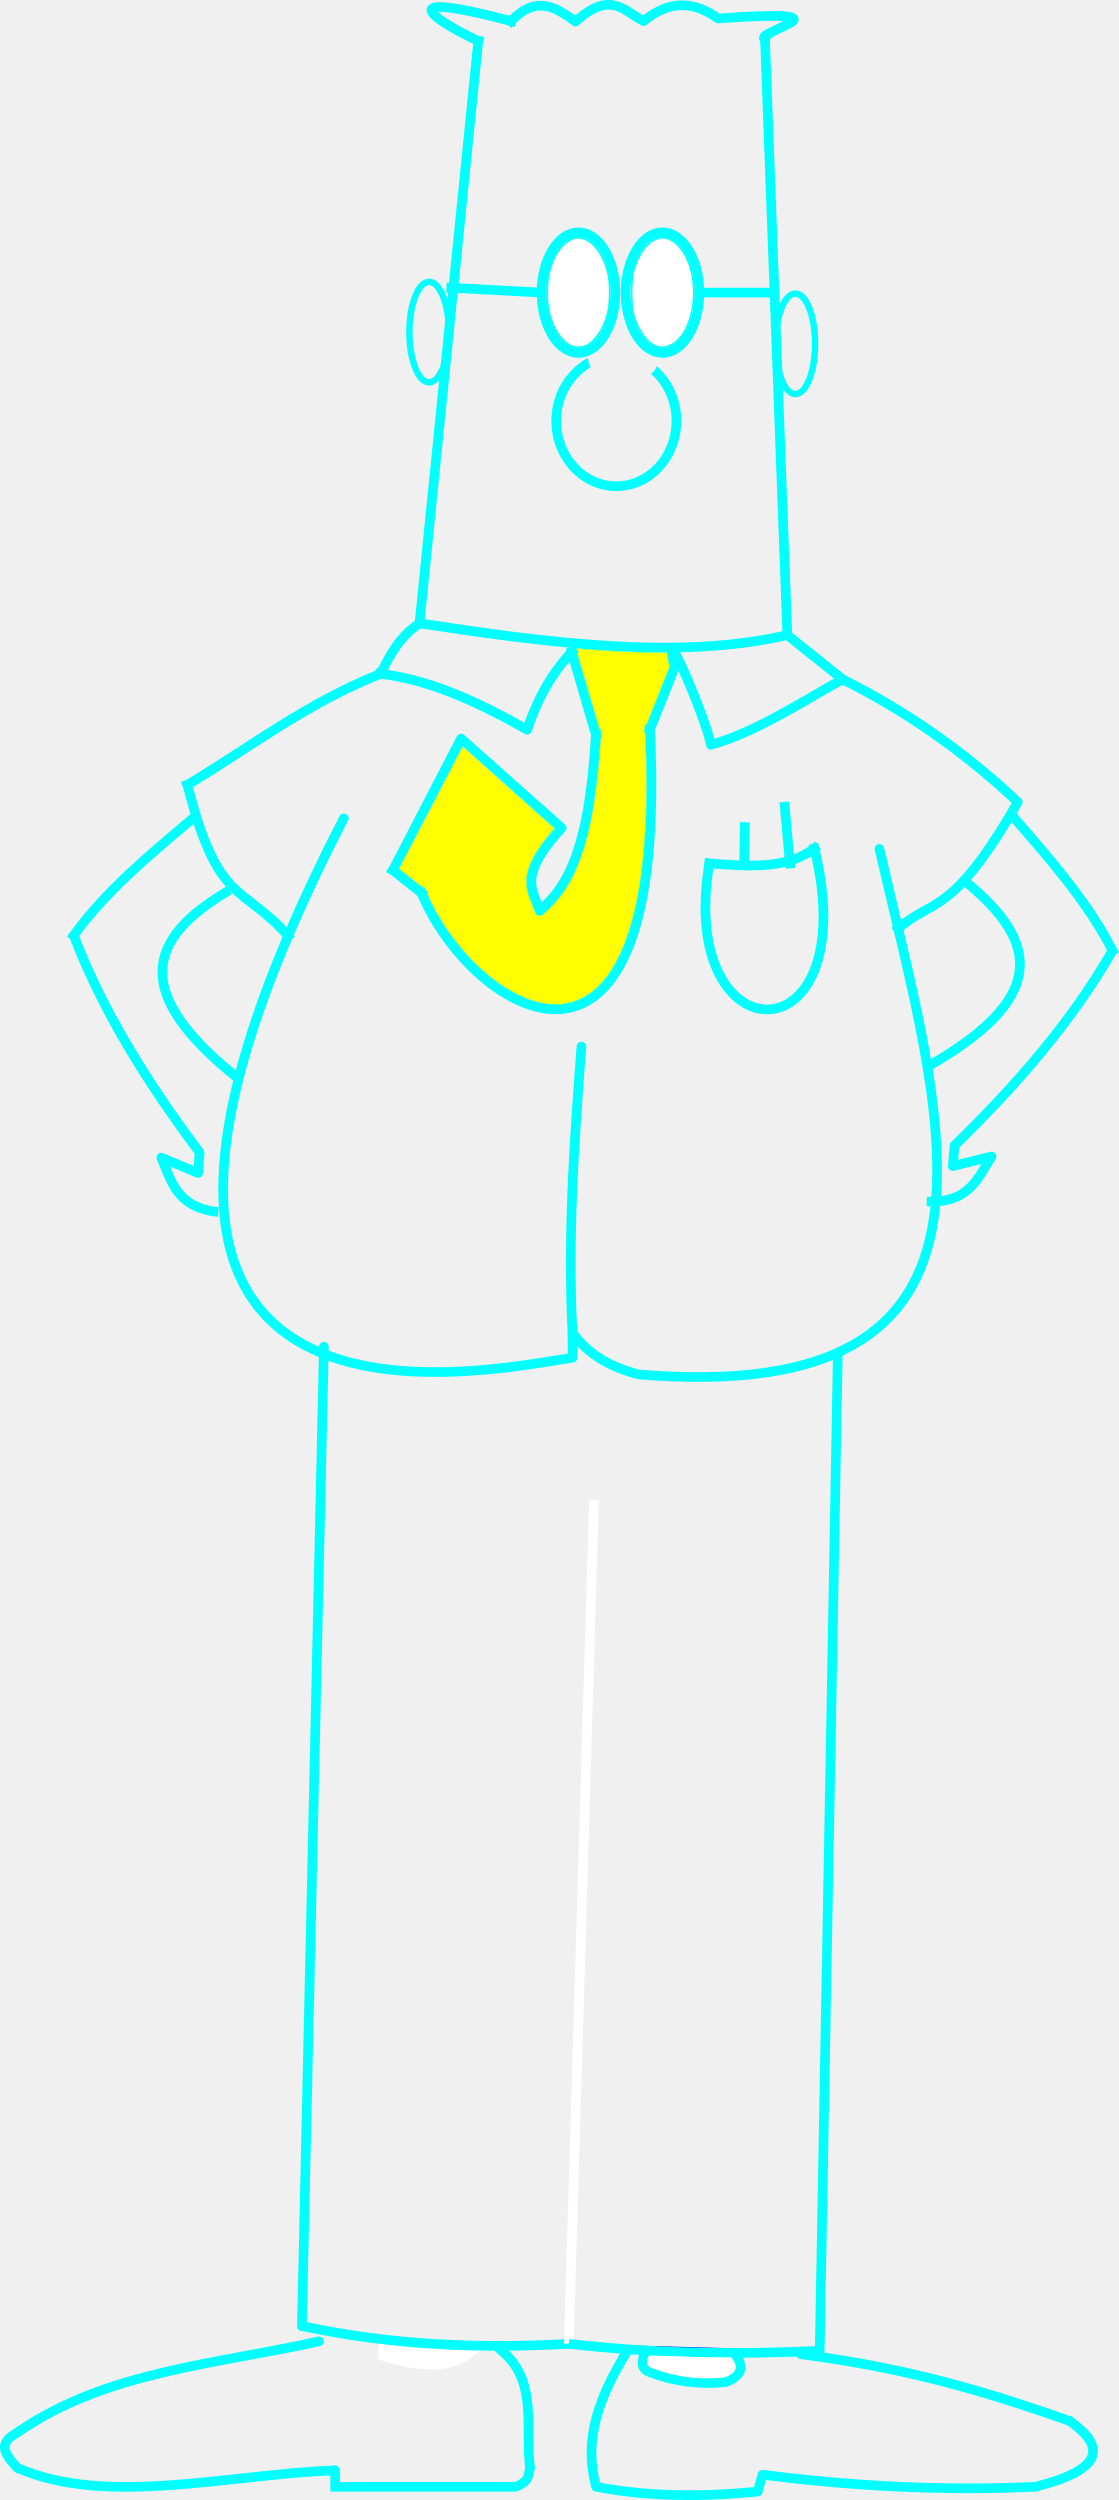
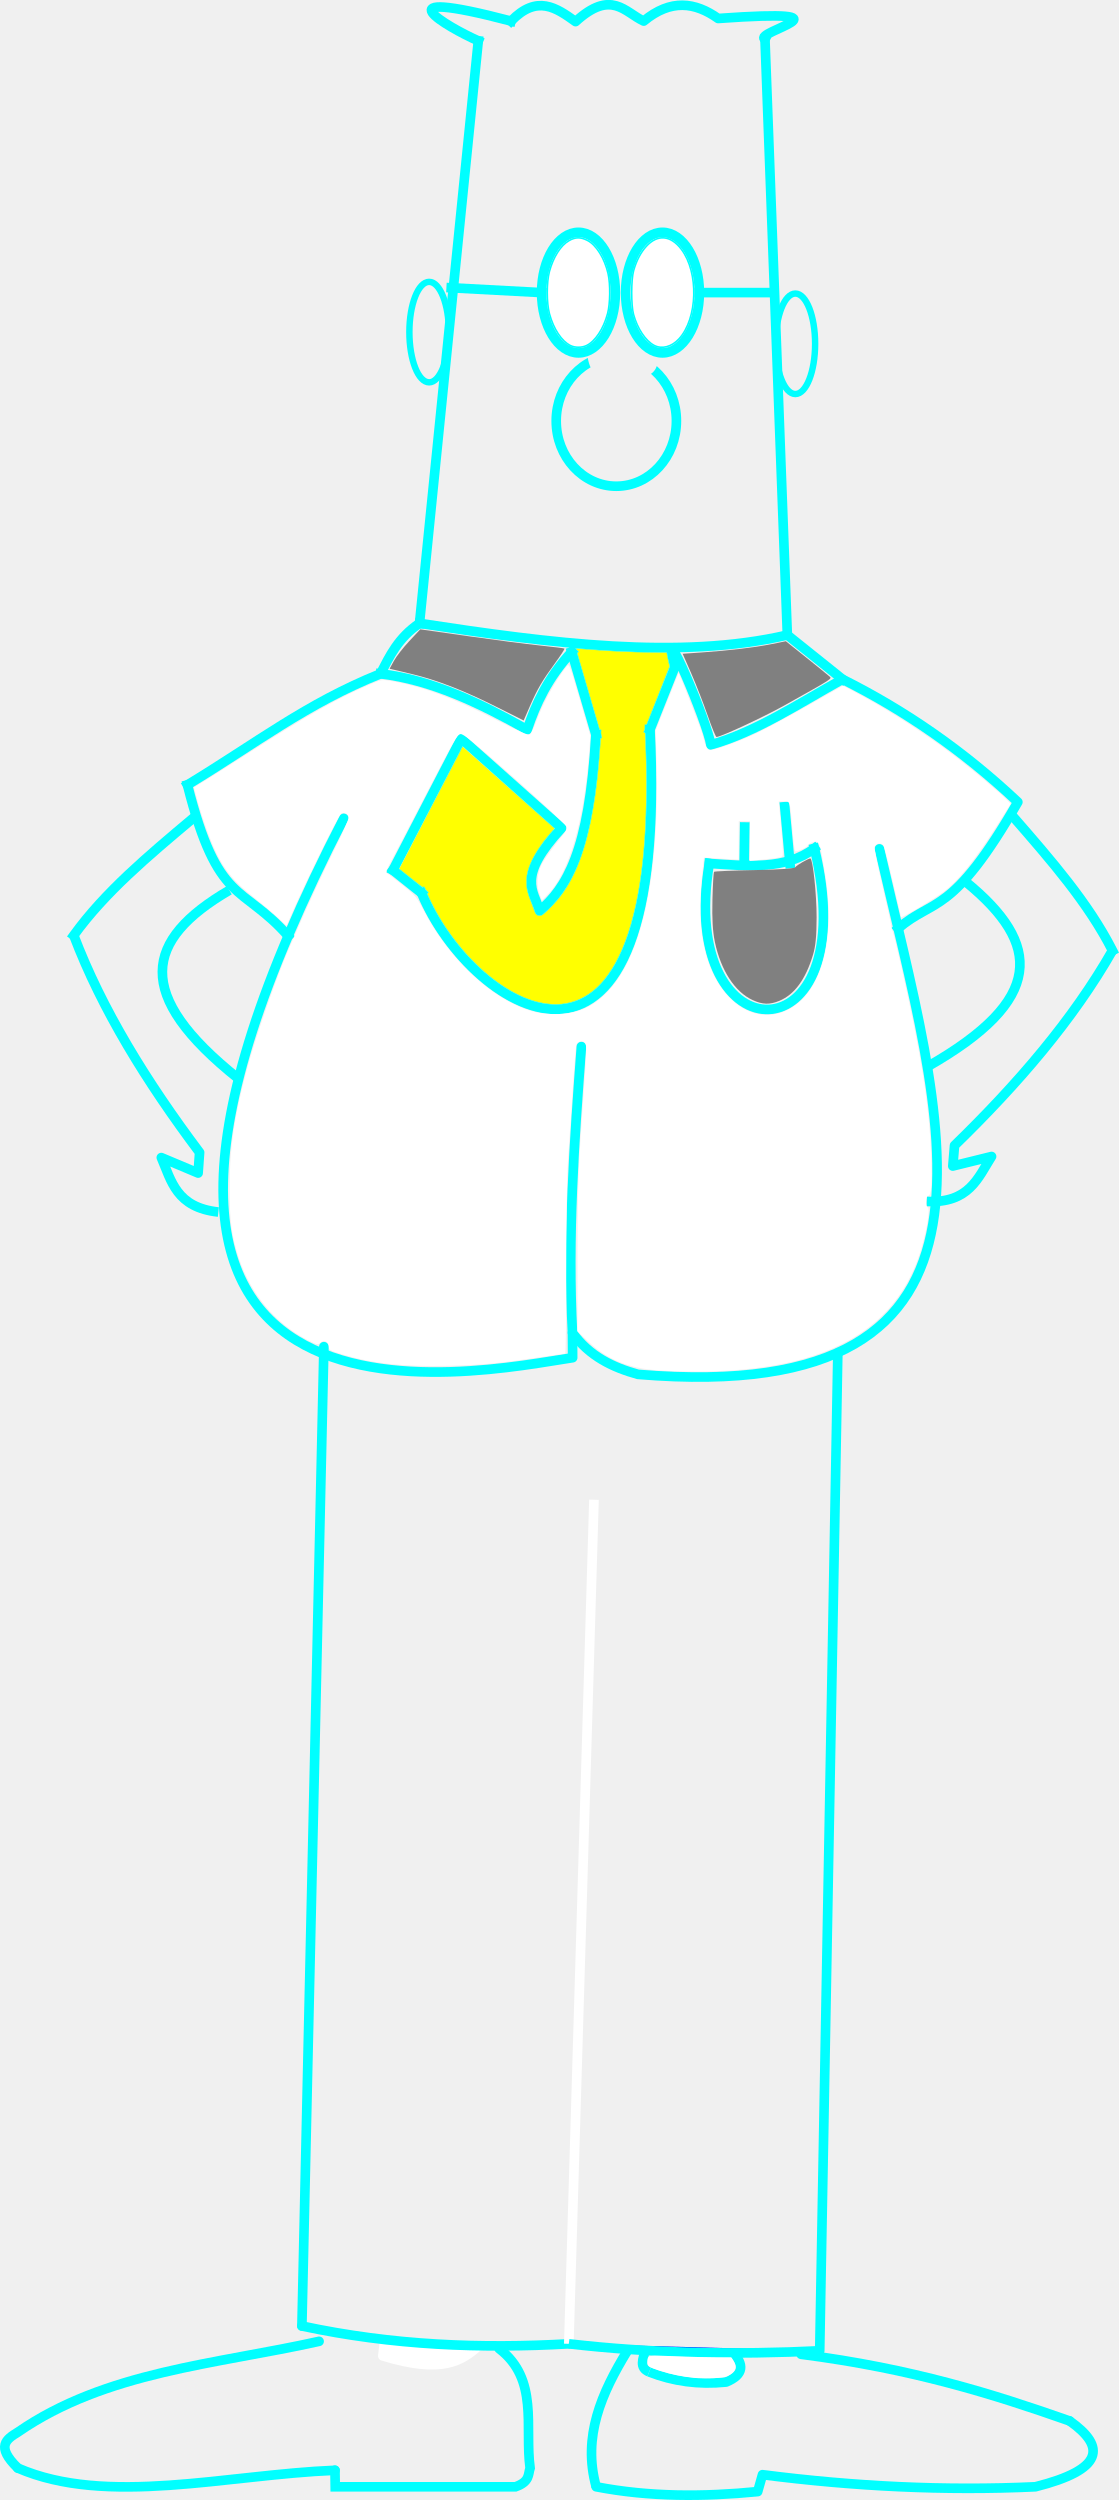
<svg xmlns="http://www.w3.org/2000/svg" width="48.993mm" height="109.462mm" viewBox="0 0 48.993 109.462" version="1.1" id="svg1">
  <defs id="defs1">
    <clipPath clipPathUnits="userSpaceOnUse" id="clipPath47">
      <path id="path48" style="fill:#ff0000;fill-opacity:1;fill-rule:nonzero;stroke:none" d="M 88.299,61.197 V 84.402 H 109.781 V 61.197 h -4.791 c 1.819,1.907 0.548,4.656 -2.865,4.436 -0.193,0.173 -0.394,0.317 -0.604,0.426 -0.566,5.173 -5.999,4.789 -5.807,-0.797 6.28e-4,-0.018 0.001,-0.036 0.002,-0.055 -0.659,-0.564 -1.189,-1.507 -1.4,-2.863 -0.269,-0.091 -0.54,-0.177 -0.812,-0.258 C 92.73,61.857 92.098,61.549 91.596,61.197 Z m 6.268,1.234 c 0.043,0.028 0.087,0.055 0.137,0.078 0.07,0.033 -0.071,-0.046 -0.137,-0.078 z" />
    </clipPath>
  </defs>
  <g id="layer1" transform="translate(-110.3312,-30.42708)">
    <path style="fill:none;stroke:#00ffff;stroke-width:0.422;stroke-linecap:round" d="m 111.112,138.491 c 3.882,1.69 9.156,0.288 13.886,0.097" id="path1" />
    <path style="fill:none;stroke:#00ffff;stroke-width:0.422;stroke-linecap:round" d="m 111.112,138.491 c -0.988,-0.958 -0.495,-1.265 0,-1.571 3.852,-2.666 8.665,-2.968 13.19,-3.978" id="path2" />
    <path style="fill:none;stroke:#00ffff;stroke-width:0.422;stroke-linecap:round" d="m 124.998,138.588 0.011,0.723 h 7.894 c 0.633,-0.229 0.545,-0.534 0.638,-0.82 -0.242,-1.808 0.396,-3.887 -1.355,-5.228" id="path3" />
    <path style="fill:#ffffff;stroke:#ffffff;stroke-width:0.422;stroke-linecap:butt;stroke-linejoin:round" d="m 127.18,132.865 -0.087,0.715 c 2.623,0.802 3.455,0.21 4.203,-0.447" id="path6" />
    <path style="fill:none;stroke:#00ffff;stroke-width:0.422;stroke-linecap:round" d="m 123.55,132.271 c 3.979,0.853 7.859,0.998 11.687,0.78" id="path5" />
    <path style="fill:#0000ff;stroke:#ffffff;stroke-width:0.422;stroke-linecap:butt;stroke-linejoin:round" d="m 136.338,96.093 -1.101,36.958" id="path8" />
    <path style="fill:none;stroke:#00ffff;stroke-width:0.422;stroke-linecap:butt;stroke-linejoin:round" d="m 137.804,133.352 c -1.134,1.854 -1.978,3.764 -1.369,5.958" id="path9" />
    <path style="fill:none;stroke:#00ffff;stroke-width:0.422;stroke-linecap:butt;stroke-linejoin:round" d="m 138.754,134.282 c 1.05,0.412 2.171,0.568 3.371,0.443 0.822,-0.34 0.751,-0.786 0.322,-1.276" id="path10" />
    <path style="fill:none;stroke:#00ffff;stroke-width:0.422;stroke-linecap:butt;stroke-linejoin:round" d="m 138.754,134.282 c -0.46,-0.185 -0.254,-0.585 -0.174,-0.943" id="path11" />
    <path style="fill:none;stroke:#00ffff;stroke-width:0.422;stroke-linecap:round;stroke-linejoin:round" d="m 136.435,139.31 c 2.333,0.451 4.695,0.445 7.072,0.211 l 0.209,-0.74 c 3.984,0.511 7.968,0.715 11.953,0.529 2.983,-0.751 3.105,-1.744 1.498,-2.881" id="path12" />
    <path style="fill:none;stroke:#00ffff;stroke-width:0.422;stroke-linecap:round;stroke-linejoin:round" d="m 145.407,133.509 c 4.877,0.628 8.407,1.742 11.759,2.92" id="path13" />
    <path style="fill:#0000ff;stroke:#00ffff;stroke-width:0.422;stroke-linecap:butt;stroke-linejoin:round" d="m 135.237,133.051 c 3.574,0.413 7.268,0.49 11.056,0.301" id="path7" />
    <path style="fill:none;stroke:#00ffff;stroke-width:0.422;stroke-linecap:round;stroke-linejoin:round" d="m 124.513,89.392 -0.963,42.879" id="path14" />
    <path style="fill:none;stroke:#00ffff;stroke-width:0.422;stroke-linecap:round;stroke-linejoin:round" d="m 146.222,133.356 0.793,-43.686" id="path15" />
    <path style="fill:none;stroke:#00ffff;stroke-width:0.422;stroke-linecap:round;stroke-linejoin:round" d="m 135.788,76.252 c -0.318,4.177 -0.609,8.353 -0.391,12.53 0.745,1.031 1.763,1.515 2.87,1.822 17.66,1.483 13.241,-11.329 10.57,-23.009" id="path16" />
    <path style="fill:none;stroke:#00ffff;stroke-width:0.422;stroke-linecap:round;stroke-linejoin:round" d="m 135.397,88.781 0.007,1.093 c -4.004,0.588 -24.909,5.259 -10.02,-23.615" id="path18" />
    <path style="fill:none;stroke:#00ffff;stroke-width:0.422;stroke-linecap:butt;stroke-linejoin:round" d="m 119.892,83.496 c -1.843,-0.2 -2.054,-1.361 -2.497,-2.384 l 1.611,0.677 0.064,-0.902 c -2.326,-3.1 -4.275,-6.253 -5.509,-9.504" id="path19" />
    <path style="fill:none;stroke:#00ffff;stroke-width:0.422;stroke-linecap:butt;stroke-linejoin:round" d="m 120.779,77.663 c -4.635,-3.692 -4.13,-6.081 -0.407,-8.257" id="path20" />
    <path style="fill:none;stroke:#00ffff;stroke-width:0.422;stroke-linecap:square;stroke-linejoin:round" d="m 113.56,71.382 c 1.366,-1.894 3.272,-3.488 5.172,-5.086" id="path21" />
    <g id="g28" transform="matrix(0.2613862,0.04100725,-0.04100725,0.2613862,118.832,22.33645)">
      <path style="fill:none;stroke:#00ffff;stroke-width:1.594;stroke-linecap:butt;stroke-linejoin:round" d="m 155.325,207.839 c 6.965,-0.757 7.763,-5.142 9.439,-9.011 l -6.088,2.557 -0.244,-3.409 c 8.79,-11.717 16.156,-23.632 20.822,-35.921" id="path19-4" />
      <path style="fill:none;stroke:#00ffff;stroke-width:1.594;stroke-linecap:butt;stroke-linejoin:round" d="m 151.972,185.796 c 17.516,-13.956 15.608,-22.984 1.537,-31.209" id="path20-1" />
      <path style="fill:none;stroke:#00ffff;stroke-width:1.594;stroke-linecap:square;stroke-linejoin:round" d="M 179.255,162.055 C 174.09,154.898 166.887,148.873 159.708,142.834" id="path21-1" />
    </g>
    <path style="fill:none;stroke:#00ffff;stroke-width:0.422;stroke-linecap:square;stroke-linejoin:round" d="m 122.948,71.408 c -2.02,-2.287 -3.078,-1.335 -4.41,-6.615" id="path22" />
    <path style="fill:none;stroke:#00ffff;stroke-width:0.422;stroke-linecap:square;stroke-linejoin:round" d="m 118.539,64.793 c 2.996,-1.812 5.214,-3.565 8.452,-4.864 0.405,-0.782 0.774,-1.575 1.709,-2.21" id="path23" />
    <path style="fill:none;stroke:#00ffff;stroke-width:0.422;stroke-linecap:square;stroke-linejoin:round" d="m 126.99,59.929 c 2.233,0.269 4.342,1.278 6.424,2.449 0.379,-1.135 0.905,-2.271 1.948,-3.406" id="path24" />
    <path style="fill:none;stroke:#00ffff;stroke-width:0.422;stroke-linecap:square;stroke-linejoin:round" d="m 127.537,68.529 2.984,-5.764 4.403,3.918 c -1.991,2.15 -1.225,2.743 -0.963,3.622 1.144,-0.985 2.173,-2.534 2.46,-7.717" id="path4" />
    <path style="fill:none;stroke:#00ffff;stroke-width:0.422;stroke-linecap:square;stroke-linejoin:round" d="m 128.79,69.531 c 2.194,5.308 10.892,10.615 10.001,-7.165" id="path17" />
    <path style="fill:none;stroke:#00ffff;stroke-width:0.422;stroke-linecap:square;stroke-linejoin:round" d="m 127.537,68.529 1.253,1.002" id="path25" />
    <path style="fill:none;stroke:#00ffff;stroke-width:0.422;stroke-linecap:square;stroke-linejoin:round" d="m 136.422,62.589 -1.059,-3.617" id="path26" />
    <path style="fill:none;stroke:#00ffff;stroke-width:0.422;stroke-linecap:square;stroke-linejoin:round" d="m 138.791,62.367 1.093,-2.745" id="path27" />
    <path style="fill:none;stroke:#00ffff;stroke-width:0.422;stroke-linecap:square;stroke-linejoin:round" d="m 139.884,59.622 c -0.704,-2.629 1.451,2.516 1.572,3.417 1.966,-0.554 3.854,-1.807 5.764,-2.87 2.706,1.352 5.275,3.113 7.677,5.376 -2.884,5.021 -3.67,4.185 -5.239,5.533" id="path28" />
    <path style="fill:none;stroke:#00ffff;stroke-width:0.422;stroke-linecap:square;stroke-linejoin:round" d="m 141.388,68.233 c -1.447,8.595 6.871,8.671 4.602,-0.66" id="path29" />
    <path style="fill:none;stroke:#00ffff;stroke-width:0.422;stroke-linecap:square;stroke-linejoin:round" d="m 141.388,68.233 c 1.663,0.112 3.351,0.288 4.602,-0.66" id="path30" />
    <path style="fill:none;stroke:#00ffff;stroke-width:0.422;stroke-linecap:square;stroke-linejoin:round" d="m 142.914,68.233 0.023,-1.594" id="path31" />
    <path style="fill:none;stroke:#00ffff;stroke-width:0.422;stroke-linecap:square;stroke-linejoin:round" d="m 144.691,65.75 0.228,2.483" id="path32" />
    <path style="fill:none;stroke:#00ffff;stroke-width:0.422;stroke-linecap:square;stroke-linejoin:round" d="m 147.22,60.168 c -0.554,-0.445 -0.985,-0.791 -2.415,-1.936 -4.717,1.094 -10.375,0.363 -16.106,-0.513" id="path33" />
    <ellipse style="fill:none;stroke:#00ffff;stroke-width:1.594;stroke-linecap:square;stroke-linejoin:round" id="path34" cx="99.04" cy="72.799" rx="9.945" ry="10.806" clip-path="url(#clipPath47)" transform="matrix(0.2645833,0,0,0.2645833,111.1119,29.59614)" />
    <ellipse style="fill:none;stroke:#00ffff;stroke-width:0.422;stroke-linecap:square;stroke-linejoin:round" id="path49" cx="135.66" cy="43.239" rx="1.615" ry="2.64" />
    <ellipse style="fill:none;stroke:#00ffff;stroke-width:0.282;stroke-linecap:square;stroke-linejoin:round" id="path49-49" cx="129.121" cy="44.968" rx="0.865" ry="2.2" />
    <ellipse style="fill:none;stroke:#00ffff;stroke-width:0.282;stroke-linecap:square;stroke-linejoin:round" id="path49-49-2" cx="145.156" cy="45.48" rx="0.865" ry="2.2" />
    <ellipse style="fill:none;stroke:#00ffff;stroke-width:0.422;stroke-linecap:square;stroke-linejoin:round" id="path49-4" cx="139.338" cy="43.239" rx="1.615" ry="2.64" />
    <path style="fill:none;stroke:#00ffff;stroke-width:0.422;stroke-linecap:square;stroke-linejoin:round" d="m 140.953,43.239 h 2.987" id="path50" />
    <path style="fill:none;stroke:#00ffff;stroke-width:0.422;stroke-linecap:square;stroke-linejoin:round" d="m 134.045,43.239 -3.957,-0.211" id="path51" />
    <path style="fill:none;stroke:#00ffff;stroke-width:0.422;stroke-linecap:square;stroke-linejoin:round" d="m 128.699,57.719 2.574,-25.503" id="path52" />
    <path style="fill:none;stroke:#00ffff;stroke-width:0.422;stroke-linecap:square;stroke-linejoin:round" d="M 144.805,58.232 143.826,32.148" id="path53" />
    <path style="fill:none;stroke:#00ffff;stroke-width:0.422;stroke-linecap:square;stroke-linejoin:round" d="m 132.708,31.35 c 1.139,-1.177 1.982,-0.58 2.825,0.023 1.573,-1.432 2.149,-0.407 2.984,-0.023 1.187,-0.983 2.252,-0.827 3.258,-0.114 6.392,-0.457 1.468,0.594 2.05,0.911" id="path54" />
    <path style="fill:none;stroke:#00ffff;stroke-width:0.422;stroke-linecap:square;stroke-linejoin:round" d="m 131.273,32.216 c -1.337,-0.595 -4.517,-2.428 1.435,-0.866" id="path55" />
    <path style="fill:#ffffff;stroke:#ffffff;stroke-width:0.263;stroke-linecap:square;stroke-linejoin:round" d="m 531.833,508.37 c -1.889,-0.183 -3.859,-0.595 -5.656,-1.181 -1.75,-0.571 -1.907,-0.683 -1.904,-1.356 0.005,-0.984 -0.13,-0.961 4.545,-0.772 2.349,0.095 5.365,0.174 6.703,0.174 l 2.433,7e-5 0.327,0.536 c 0.611,1.002 0.338,1.683 -0.934,2.325 -0.645,0.326 -3.509,0.468 -5.515,0.274 z" id="path35" transform="scale(0.2645833)" />
    <path style="fill:#ffffff;stroke:#00ffff;stroke-width:0.263;stroke-linecap:square;stroke-linejoin:round" d="m 525.255,172.155 c -1.421,-0.751 -2.765,-2.769 -3.409,-5.117 -0.416,-1.516 -0.409,-5.733 0.013,-7.252 0.449,-1.618 1.176,-3.014 2.094,-4.018 1.863,-2.038 4.022,-1.859 5.797,0.481 2.906,3.831 2.704,11.474 -0.392,14.832 -1.219,1.323 -2.832,1.745 -4.102,1.073 z" id="path36" transform="scale(0.2645833)" />
    <path style="fill:#ffffff;stroke:#00ffff;stroke-width:0.263;stroke-linecap:square;stroke-linejoin:round" d="m 511.416,172.189 c -1.461,-0.711 -2.811,-2.748 -3.484,-5.259 -0.484,-1.807 -0.487,-5.201 -0.006,-7.004 0.632,-2.369 1.86,-4.31 3.221,-5.09 1.075,-0.616 1.893,-0.632 3.047,-0.057 1.463,0.729 2.871,2.993 3.433,5.517 0.392,1.763 0.351,4.96 -0.084,6.596 -0.676,2.537 -2.053,4.614 -3.515,5.301 -0.763,0.359 -1.869,0.356 -2.612,-0.005 z" id="path37" transform="scale(0.2645833)" />
    <path style="fill:#ffff00;stroke:#00ffff;stroke-width:0.066;stroke-linecap:square;stroke-linejoin:round" d="m 508.277,281.192 c -3.526,-0.234 -7.313,-2.064 -11.159,-5.393 -0.744,-0.644 -2.415,-2.305 -3.097,-3.079 -1.916,-2.173 -3.602,-4.564 -4.947,-7.013 -0.381,-0.695 -1.046,-2.035 -1.245,-2.513 l -0.108,-0.26 0.084,-0.118 c 0.046,-0.065 0.083,-0.133 0.082,-0.152 -10e-4,-0.019 -0.101,-0.112 -0.221,-0.207 -0.173,-0.137 -0.243,-0.229 -0.335,-0.446 -0.101,-0.237 -0.128,-0.27 -0.202,-0.247 -0.047,0.015 -0.123,0.036 -0.169,0.047 -0.064,0.015 -0.543,-0.347 -1.978,-1.493 -1.042,-0.832 -1.899,-1.517 -1.905,-1.521 -0.01,-0.007 10.442,-20.211 10.47,-20.239 0.008,-0.008 14.768,13.103 15.224,13.524 0.008,0.007 -0.147,0.195 -0.344,0.418 -1.972,2.235 -3.314,4.337 -3.914,6.132 -0.293,0.876 -0.368,1.344 -0.37,2.287 -10e-4,1.199 0.135,1.792 0.803,3.486 0.227,0.576 0.461,1.197 0.521,1.381 0.168,0.521 0.412,0.736 0.835,0.736 0.38,0 0.532,-0.111 1.626,-1.188 0.923,-0.909 1.561,-1.653 2.245,-2.617 2.735,-3.858 4.482,-9.439 5.504,-17.579 0.249,-1.981 0.56,-5.364 0.66,-7.169 0.039,-0.71 0.054,-0.782 0.168,-0.825 0.122,-0.046 0.121,-0.045 0.013,-0.396 -0.07,-0.227 -0.083,-0.349 -0.066,-0.622 l 0.021,-0.34 h -0.116 c -0.094,0 -0.124,-0.025 -0.159,-0.134 -0.024,-0.074 -0.851,-2.897 -1.839,-6.273 -0.988,-3.377 -1.805,-6.17 -1.816,-6.207 -0.011,-0.037 0.029,-0.126 0.089,-0.197 l 0.109,-0.13 -0.242,-0.256 c -0.239,-0.254 -0.241,-0.256 -0.129,-0.269 0.062,-0.007 0.572,0.025 1.133,0.072 4.196,0.348 7.83,0.527 11.51,0.567 l 2.331,0.025 0.07,0.437 c 0.038,0.24 0.144,0.74 0.234,1.111 0.09,0.371 0.165,0.704 0.165,0.74 0,0.036 -0.858,2.221 -1.906,4.855 l -1.906,4.79 -0.144,0.013 -0.144,0.013 0.014,0.311 c 0.012,0.26 -0.003,0.354 -0.093,0.574 -0.059,0.145 -0.107,0.285 -0.107,0.313 0,0.027 0.056,0.073 0.124,0.101 0.068,0.028 0.124,0.081 0.124,0.118 3.2e-4,0.037 0.027,0.698 0.06,1.468 0.227,5.366 0.182,11.109 -0.124,15.719 -0.738,11.114 -3.048,19.18 -6.781,23.671 -2.325,2.797 -5.365,4.194 -8.655,3.976 z" id="path38" transform="scale(0.2645833)" />
+     <path style="fill:#ffffff;stroke-width:0.372;stroke-linecap:square;stroke-linejoin:round" d="m 108.873,226.762 c -4.842,-0.309 -8.441,-1.798 -11.562,-4.786 l -1.748,-1.673 0.009,-12.199 c 0.009,-12.091 0.094,-14.326 1.069,-28.125 0.447,-6.333 0.463,-7.106 0.144,-7.424 -0.468,-0.468 -1.305,-0.199 -1.446,0.466 -0.102,0.482 -0.706,9.014 -1.348,19.039 -0.178,2.786 -0.29,9.845 -0.289,18.239 0.001,7.531 -0.074,13.694 -0.168,13.694 -0.094,0 -1.878,0.259 -3.966,0.575 -6.902,1.045 -9.798,1.32 -15.333,1.453 -7.59,0.182 -12.611,-0.367 -17.772,-1.944 -1.735,-0.53 -2.039,-0.698 -2.039,-1.123 0,-0.966 -0.836,-1.355 -1.495,-0.696 -0.329,0.329 -0.535,0.274 -2.182,-0.583 -5.201,-2.706 -9.261,-7.573 -11.19,-13.415 -1.256,-3.802 -1.566,-6.176 -1.554,-11.887 0.013,-6.535 0.703,-11.253 2.813,-19.229 1.505,-5.691 5.174,-16.14 7.379,-21.014 0.31,-0.685 0.757,-1.717 0.994,-2.294 0.994,-2.42 4.507,-9.965 6.43,-13.808 1.138,-2.274 2.069,-4.391 2.069,-4.704 0,-0.602 -0.594,-0.949 -1.216,-0.711 -0.44,0.169 -6.667,12.874 -8.667,17.683 l -0.377,0.908 -1.338,-1.266 c -0.736,-0.696 -2.604,-2.271 -4.151,-3.498 -3.148,-2.498 -4.679,-4.319 -6.14,-7.306 -1.021,-2.088 -2.275,-5.574 -3.139,-8.726 l -0.575,-2.099 1.672,-1.018 c 0.919,-0.56 4.451,-2.8 7.848,-4.978 9.436,-6.05 14.437,-8.861 19.812,-11.138 1.737,-0.736 1.759,-0.738 3.465,-0.445 5.031,0.866 10.066,2.738 17.35,6.45 3.849,1.962 5.17,2.534 5.445,2.361 0.2,-0.126 0.668,-1.064 1.04,-2.085 1.111,-3.046 3.157,-6.76 5.049,-9.164 0.423,-0.538 0.436,-0.506 2.18,5.477 l 1.754,6.018 -0.19,2.564 c -0.867,11.693 -3.326,20.109 -6.937,23.742 l -0.894,0.9 -0.411,-1.076 c -0.52,-1.362 -0.373,-3.374 0.353,-4.819 0.464,-0.925 1.922,-2.95 3.634,-5.048 0.441,-0.541 0.571,-0.902 0.461,-1.282 -0.085,-0.295 -3.867,-3.815 -8.534,-7.945 -6.959,-6.158 -8.482,-7.403 -8.978,-7.342 -0.532,0.066 -1.149,1.142 -5.724,9.98 -2.82,5.448 -5.499,10.584 -5.953,11.413 -0.468,0.856 -0.718,1.543 -0.578,1.59 0.136,0.045 1.297,0.922 2.581,1.947 2.258,1.804 2.377,1.946 3.631,4.354 3.488,6.693 9.18,12.628 14.681,15.307 2.691,1.311 4.455,1.749 7.042,1.749 3.409,0 5.934,-1.019 8.336,-3.364 5.912,-5.772 8.886,-19.093 8.433,-37.775 l -0.141,-5.827 1.893,-4.744 1.893,-4.744 0.338,0.782 c 0.651,1.506 3.267,8.248 3.514,9.056 0.137,0.449 0.362,1.255 0.501,1.792 0.152,0.591 0.419,1.03 0.677,1.112 0.58,0.184 4.699,-1.275 7.942,-2.814 1.467,-0.696 5.268,-2.742 8.445,-4.546 l 5.777,-3.28 2.51,1.338 c 5.132,2.735 11.091,6.576 15.944,10.275 2.797,2.132 7.837,6.365 8.771,7.367 l 0.529,0.568 -1.928,3.068 c -3.821,6.081 -6.728,9.706 -9.32,11.617 -1.577,1.163 -6.812,4.263 -6.874,4.07 -0.026,-0.082 -0.644,-2.719 -1.372,-5.86 -0.728,-3.141 -1.427,-5.842 -1.554,-6.002 -0.395,-0.5 -1.314,-0.353 -1.459,0.233 -0.071,0.288 0.507,3.199 1.284,6.468 0.778,3.269 1.43,6.206 1.449,6.526 0.019,0.32 0.111,0.688 0.204,0.816 0.093,0.128 0.75,2.803 1.461,5.944 3.372,14.896 4.665,23.124 4.966,31.585 0.163,4.596 0.017,6.408 -0.518,6.408 -0.425,0 -0.471,1.781 -0.05,1.921 0.4,0.133 -0.091,3.398 -0.981,6.514 -3.155,11.047 -11.46,17.564 -25.176,19.755 -5.507,0.88 -11.798,1.113 -18.506,0.685 z m 21.227,-59.526 c 5.828,-2.615 8.344,-11.735 6.366,-23.075 -0.268,-1.538 -0.522,-3.007 -0.563,-3.263 -0.143,-0.884 -0.413,-1.483 -0.722,-1.602 -0.342,-0.131 -1.504,0.337 -1.507,0.606 -0.003,0.29 -1.912,1.161 -2.093,0.956 -0.094,-0.107 -0.297,-1.715 -0.45,-3.573 -0.397,-4.81 -0.353,-4.662 -1.391,-4.662 h -0.866 l 0.411,4.478 c 0.311,3.388 0.344,4.519 0.138,4.646 -0.27,0.167 -1.037,0.279 -3.849,0.564 l -1.457,0.147 v -3.286 -3.286 h -0.932 -0.932 v 3.181 3.181 l -2.879,-0.16 -2.879,-0.16 -0.162,1.466 c -0.715,6.472 -0.59,10.454 0.449,14.369 2.075,7.814 7.856,11.926 13.321,9.474 z" id="path39" transform="matrix(0.2645833,0,0,0.2645833,110.3312,30.42708)" />
+     <path style="fill:#808080;stroke-width:0.525;stroke-linecap:square;stroke-linejoin:round" d="m 124.572,165.506 c -2.95,-1.34 -5.279,-4.916 -6.269,-9.624 -0.362,-1.724 -0.481,-3.765 -0.405,-6.947 0.059,-2.478 0.182,-4.576 0.273,-4.663 0.091,-0.087 3.102,-0.214 6.692,-0.283 4.196,-0.08 6.61,-0.253 6.757,-0.483 0.207,-0.321 2.133,-1.438 2.481,-1.438 0.407,0 1.044,5.988 1.035,9.724 -0.008,3.164 -0.166,4.799 -0.606,6.249 -1.228,4.051 -3.048,6.534 -5.554,7.579 -1.597,0.666 -2.753,0.636 -4.405,-0.114 z" id="path40" transform="matrix(0.2645833,0,0,0.2645833,110.3312,30.42708)" />
+     <path style="fill:#808080;stroke-width:0.525;stroke-linecap:square;stroke-linejoin:round" d="m 82.389,117.09 c -5.72,-2.869 -10.067,-4.558 -14.356,-5.578 l -3.559,-0.846 0.726,-1.321 c 0.399,-0.727 1.542,-2.194 2.539,-3.261 l 1.813,-1.94 7.911,1.132 c 4.351,0.623 9.691,1.317 11.867,1.542 2.176,0.226 4.011,0.456 4.079,0.512 0.068,0.056 -0.612,1.109 -1.511,2.34 -2.174,2.978 -2.968,4.333 -4.204,7.176 l -1.036,2.384 z" id="path41" transform="matrix(0.2645833,0,0,0.2645833,110.3312,30.42708)" />
+     <path style="fill:#808080;stroke-width:0.525;stroke-linecap:square;stroke-linejoin:round" d="m 117.106,118.395 c -0.677,-1.96 -1.884,-5.057 -2.683,-6.884 l -1.452,-3.321 3.177,-0.221 c 4.581,-0.319 8.758,-0.818 11.503,-1.373 l 2.393,-0.484 3.376,2.702 c 1.857,1.486 3.573,2.881 3.813,3.1 0.472,0.43 0.825,0.2 -7.387,4.801 -3.445,1.93 -10.585,5.251 -11.276,5.245 -0.128,-10e-4 -0.786,-1.605 -1.463,-3.565 z" id="path42" transform="matrix(0.2645833,0,0,0.2645833,110.3312,30.42708)" />
  </g>
</svg>
